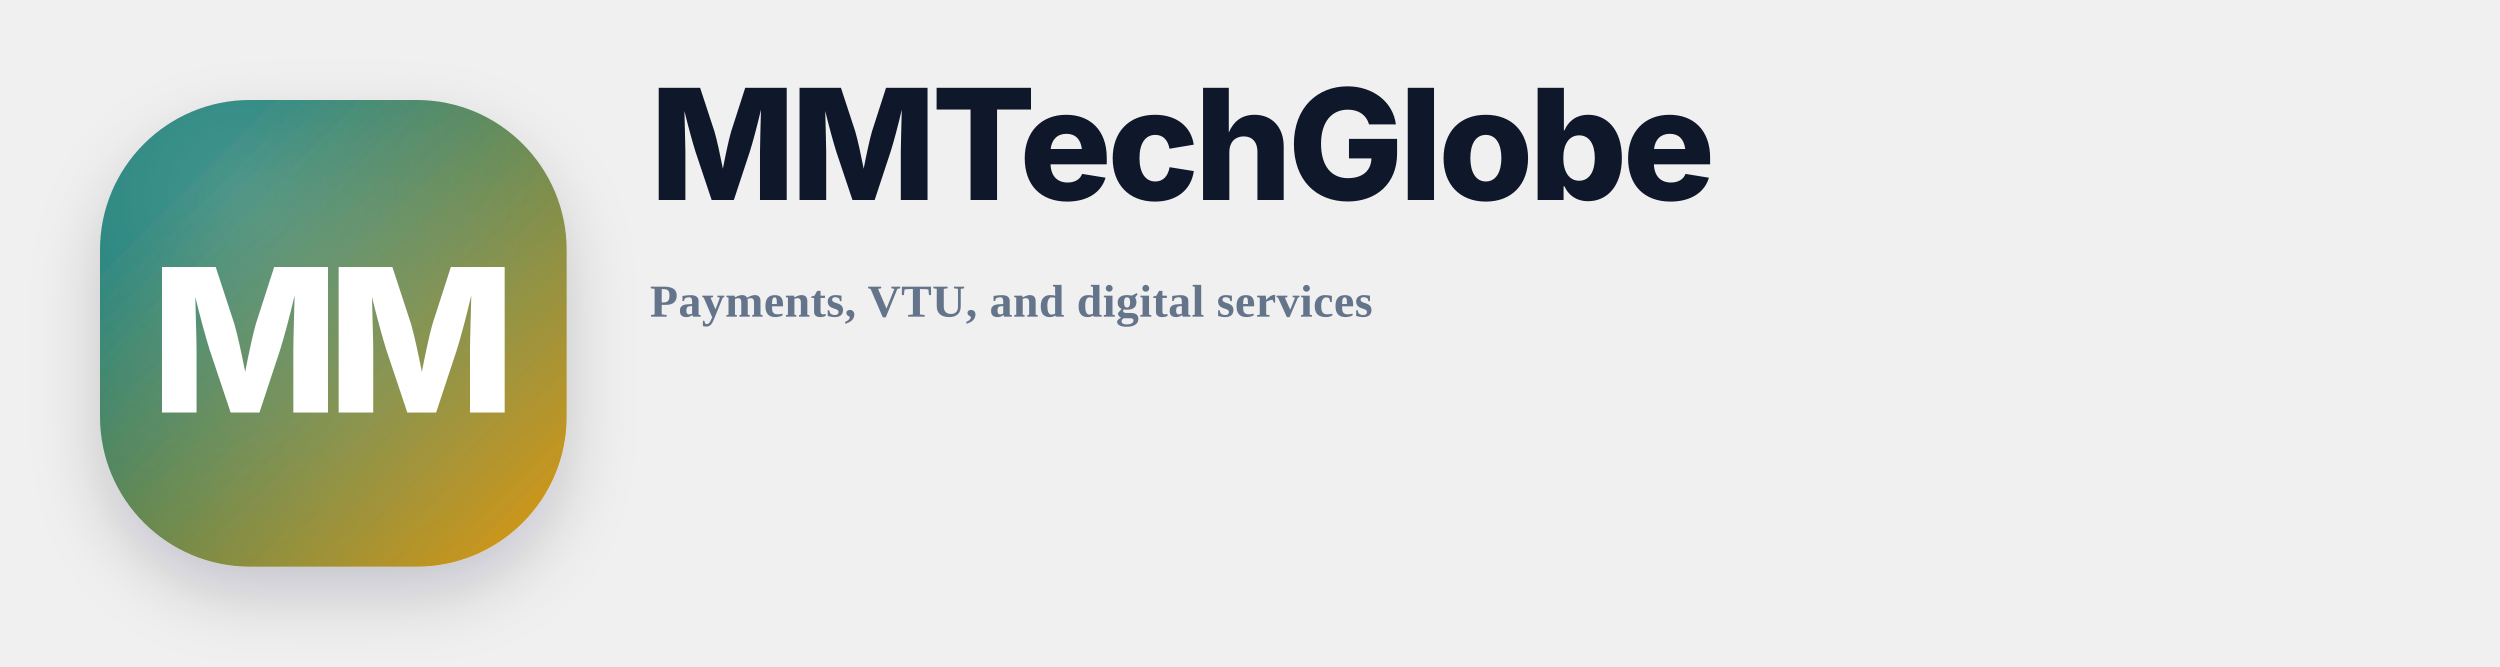
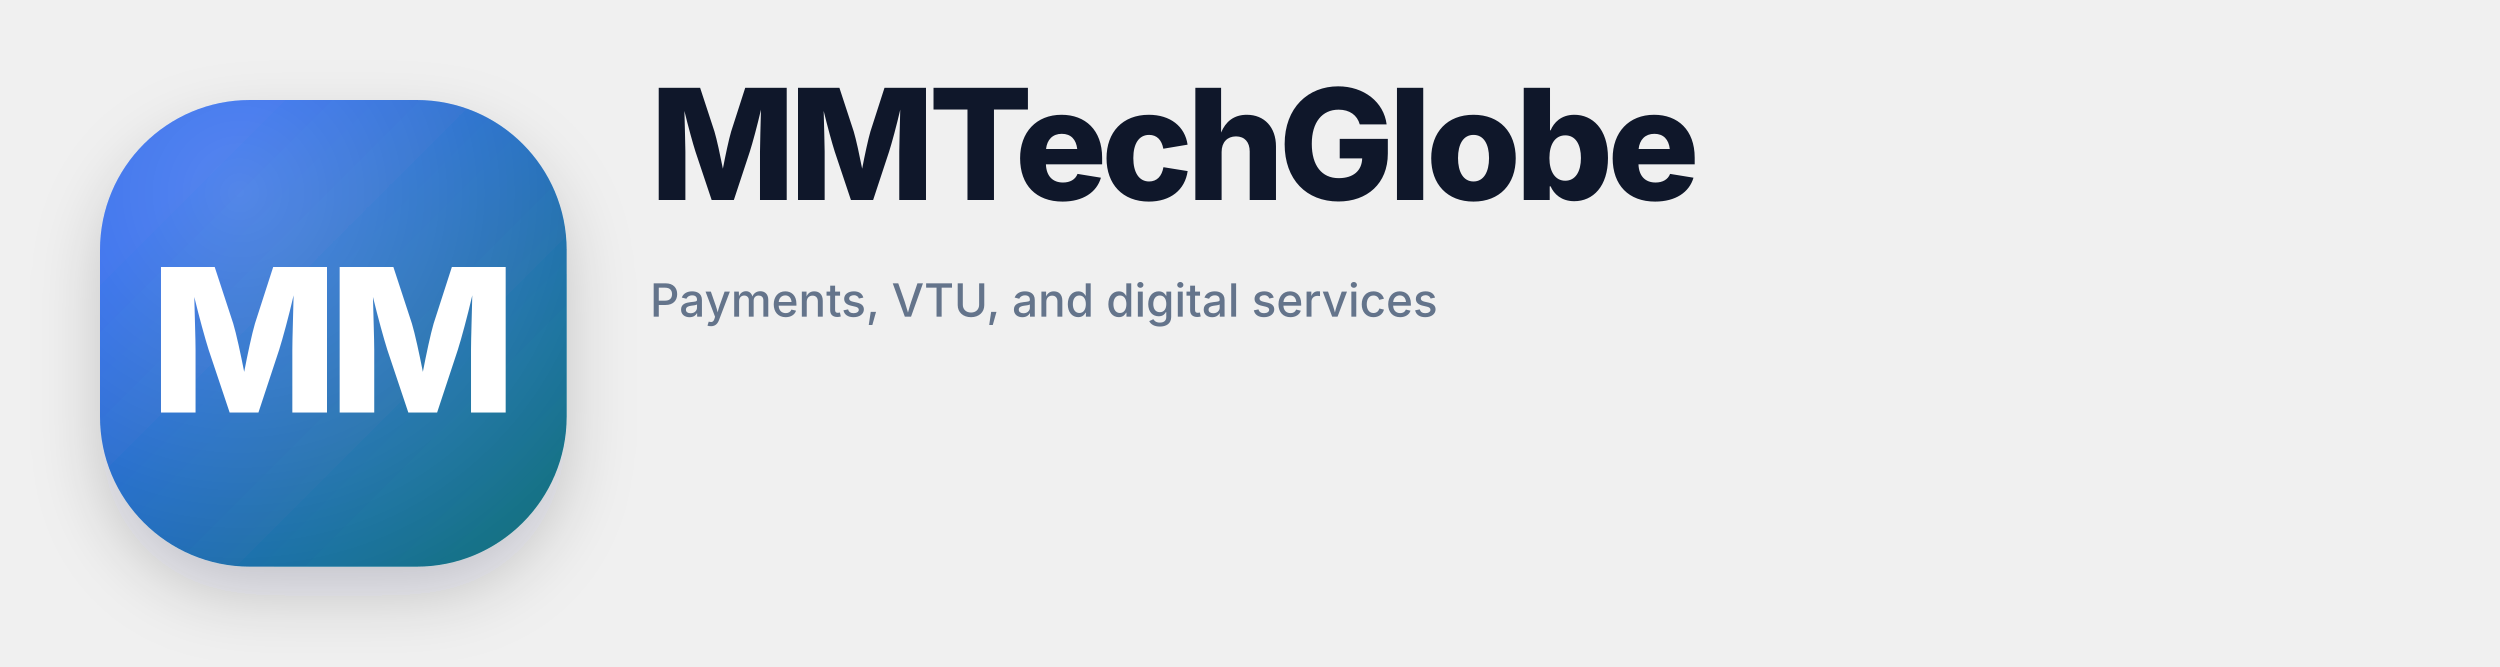
<svg xmlns="http://www.w3.org/2000/svg" width="1200" height="320" viewBox="0 0 1200 320" role="img" aria-label="MMTechGlobe logo">
  <defs>
    <linearGradient id="mmg" x1="40" y1="40" x2="240" y2="240" gradientUnits="userSpaceOnUse">
-       <stop offset="0" stop-color="#0f766e" />
-       <stop offset="1" stop-color="#f59e0b" />
+       <stop offset="0" stop-color="#2563eb" />
+       <stop offset="1" stop-color="#0f766e" />
    </linearGradient>
    <radialGradient id="shine" cx="0.3" cy="0.2" r="0.9">
      <stop offset="0" stop-color="#ffffff" stop-opacity="0.22" />
      <stop offset="1" stop-color="#ffffff" stop-opacity="0" />
    </radialGradient>
    <filter id="shadow" x="-20%" y="-20%" width="140%" height="140%">
      <feDropShadow dx="0" dy="14" stdDeviation="16" flood-color="#0f172a" flood-opacity="0.18" />
    </filter>
  </defs>
  <rect width="1200" height="320" fill="none" />
  <g transform="translate(48,48)">
    <rect x="0" y="0" width="224" height="224" rx="72" fill="url(#mmg)" filter="url(#shadow)" />
    <rect x="0" y="0" width="224" height="224" rx="72" fill="url(#shine)" />
-     <text x="112" y="150" text-anchor="middle" fill="#ffffff" font-family="Sora, ui-sans-serif, system-ui, -apple-system, Segoe UI, sans-serif" font-size="96" font-weight="800" letter-spacing="-0.06em">MM</text>
+     <text x="112" y="150" text-anchor="middle" fill="#ffffff" font-family="Inter, system-ui, -apple-system, sans-serif" font-size="96" font-weight="800" letter-spacing="-0.05em">MM</text>
  </g>
  <g transform="translate(312,96)">
-     <text x="0" y="0" fill="#0f172a" font-family="Sora, ui-sans-serif, system-ui, -apple-system, Segoe UI, sans-serif" font-size="74" font-weight="800" letter-spacing="-0.03em">MMTechGlobe</text>
-     <text x="0" y="56" fill="#64748b" font-family="Source Sans 3, ui-sans-serif, system-ui, -apple-system, Segoe UI, sans-serif" font-size="22" font-weight="600" letter-spacing="0.01em">Payments, VTU, and digital services</text>
+     <text x="0" y="0" fill="#0f172a" font-family="Inter, system-ui, -apple-system, sans-serif" font-size="74" font-weight="800" letter-spacing="-0.04em">MMTechGlobe</text>
+     <text x="0" y="56" fill="#64748b" font-family="Inter, system-ui, -apple-system, sans-serif" font-size="22" font-weight="500" letter-spacing="0">Payments, VTU, and digital services</text>
  </g>
</svg>
